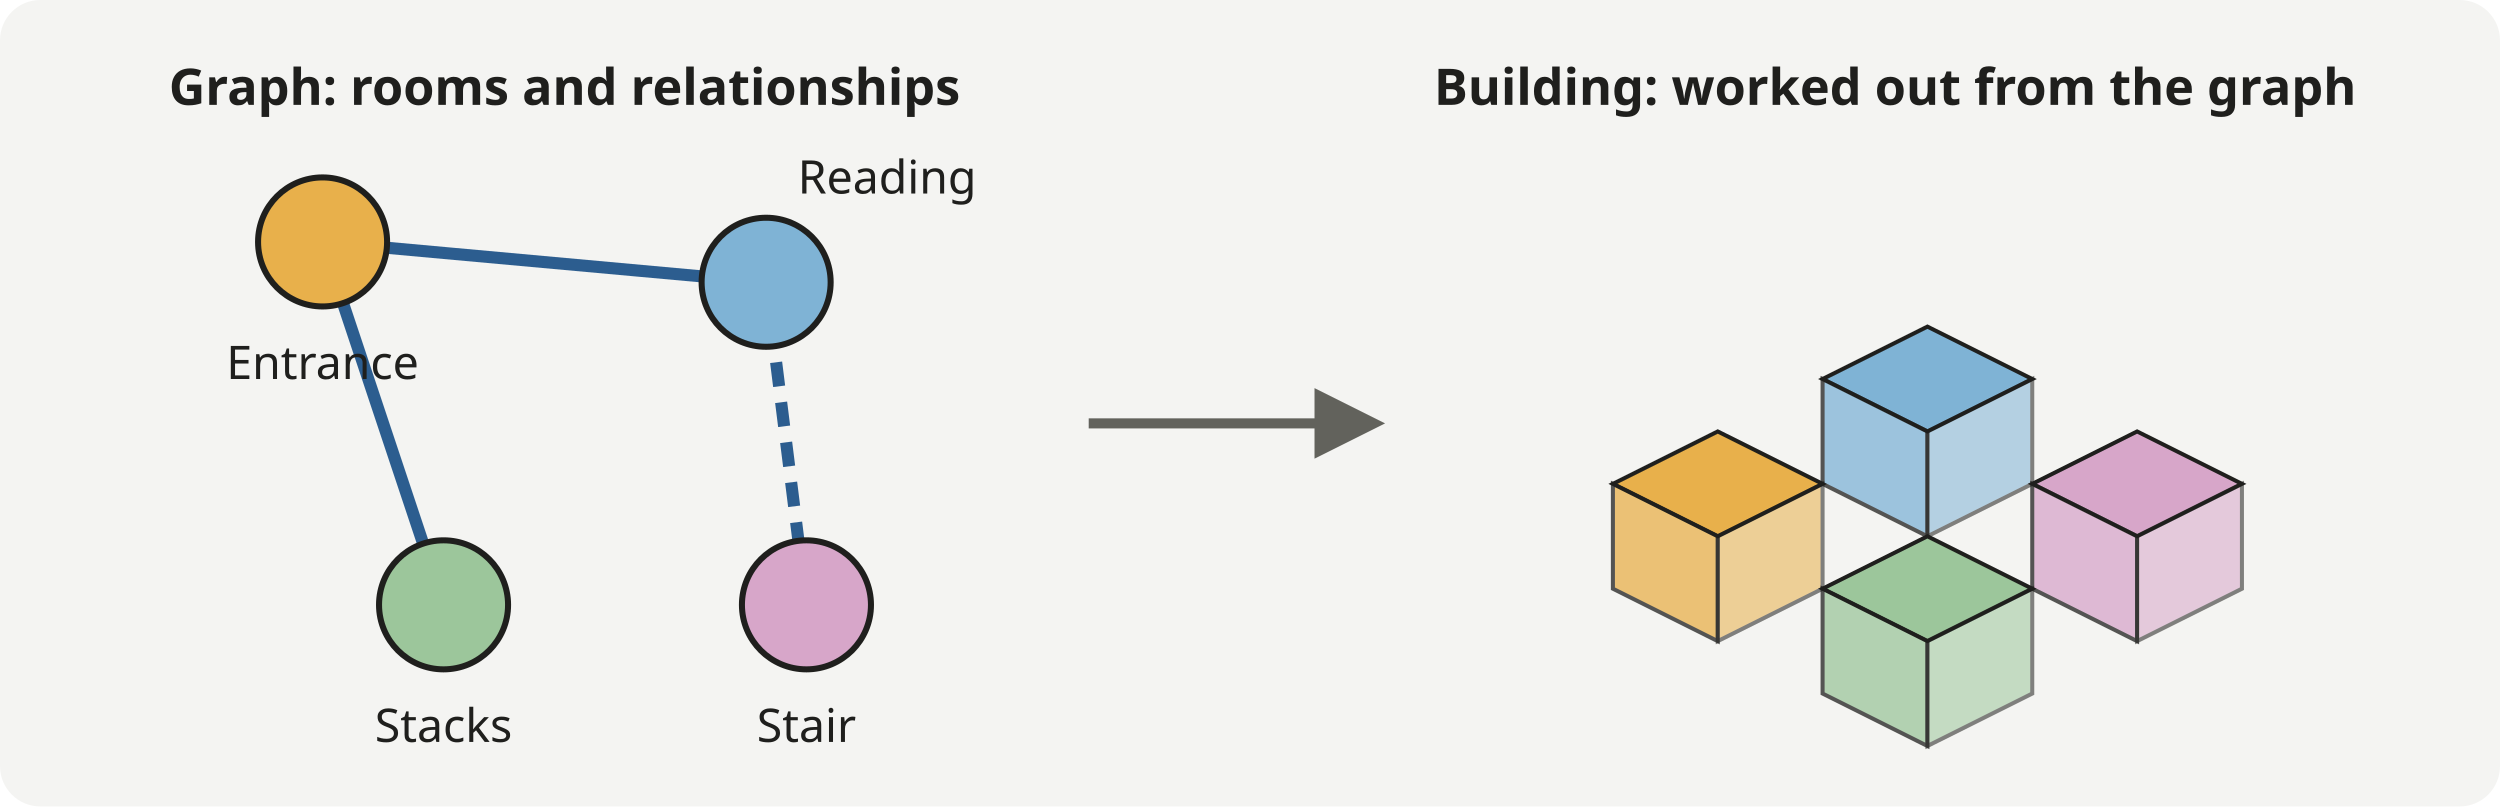
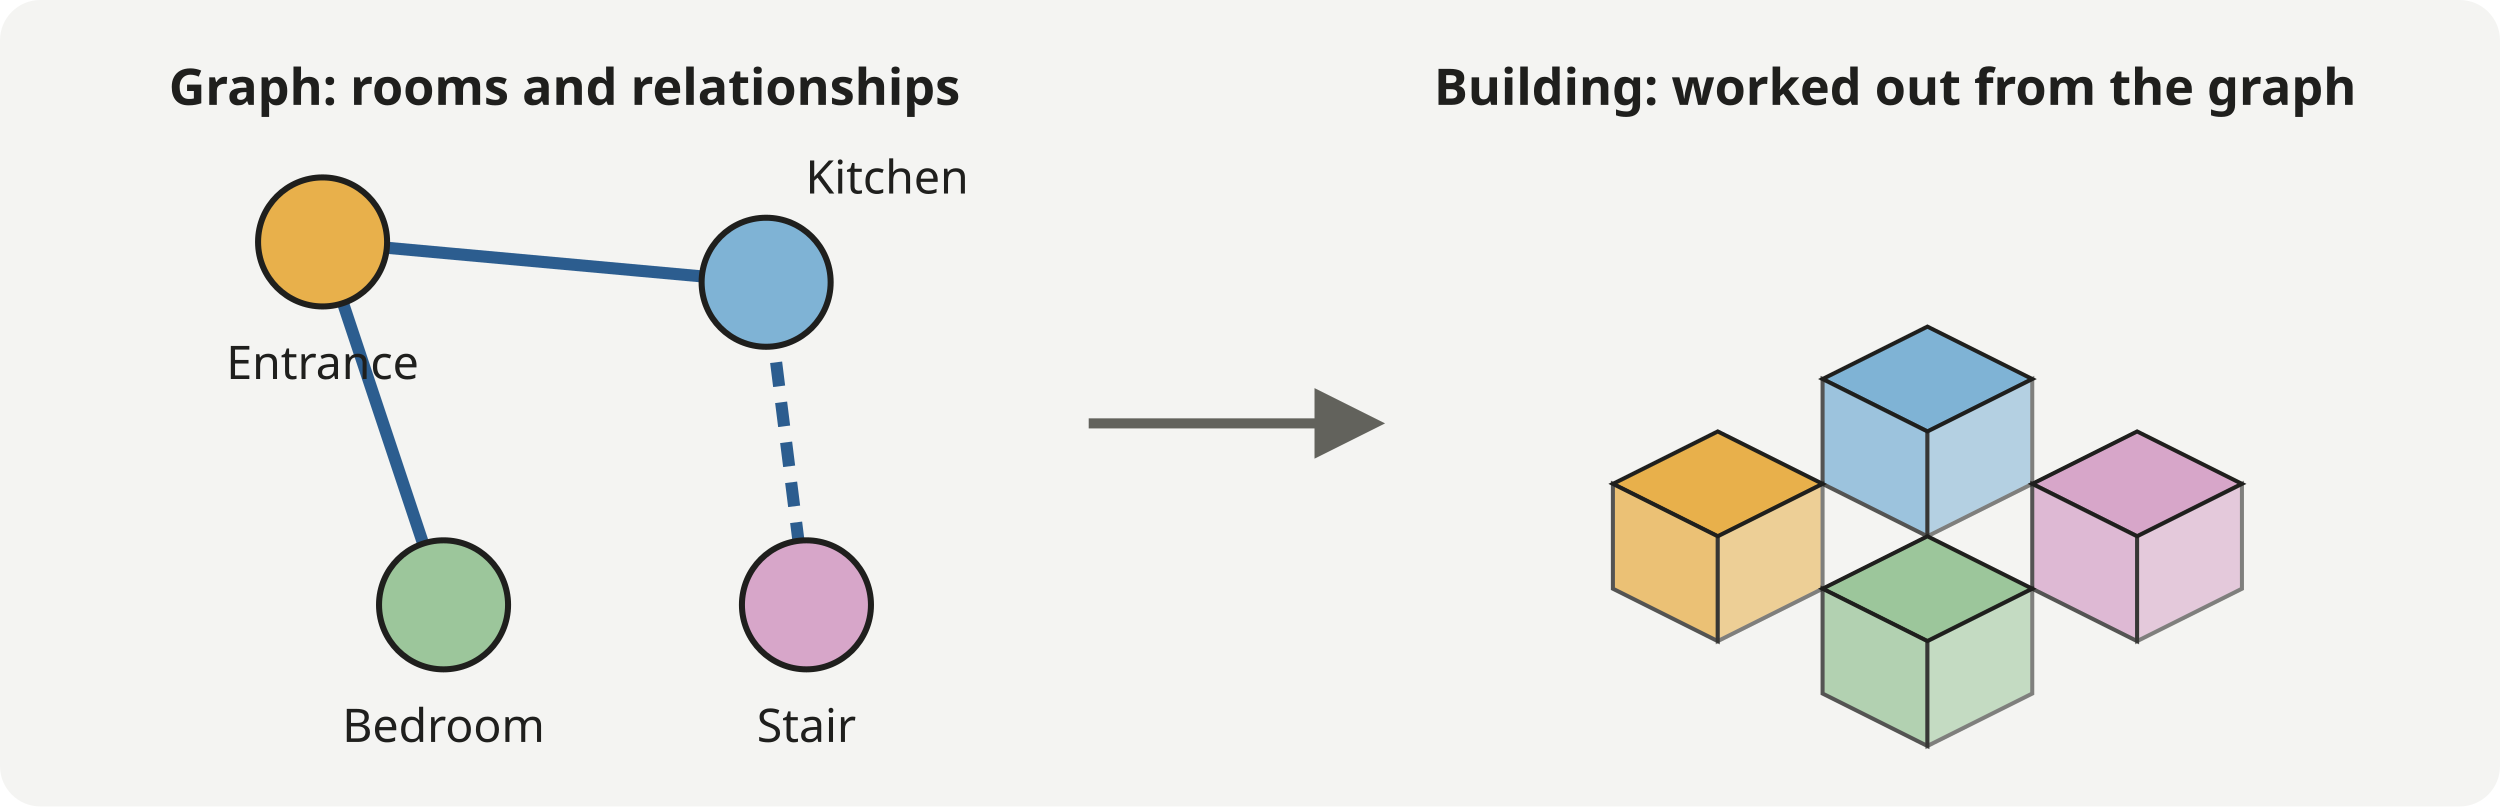
<svg xmlns="http://www.w3.org/2000/svg" viewBox="0 0 620 200" width="620" height="200" role="img" aria-label="A graph of rooms and relationships on the left becomes a building on the right" font-family="Segoe UI, -apple-system, system-ui, sans-serif">
  <defs>
    <marker id="a4" viewBox="0 0 10 10" refX="8" refY="5" markerWidth="7" markerHeight="7" orient="auto">
      <path d="M0 0L10 5L0 10z" fill="#62625c" />
    </marker>
  </defs>
  <rect x="0" y="0" width="620" height="200" rx="10" fill="#f4f4f2" />
  <line x1="80" y1="60" x2="190" y2="70" stroke="#2c5d8f" stroke-width="3" />
  <line x1="80" y1="60" x2="110" y2="150" stroke="#2c5d8f" stroke-width="3" />
  <line x1="190" y1="70" x2="200" y2="150" stroke="#2c5d8f" stroke-width="3" stroke-dasharray="6 4" />
  <circle cx="80" cy="60" r="16" fill="#e8b04b" stroke="#1f1f1d" stroke-width="1.5" />
  <text x="80" y="94" font-size="11.5" fill="#1f1f1d" text-anchor="middle">Entrance</text>
  <circle cx="190" cy="70" r="16" fill="#7fb3d5" stroke="#1f1f1d" stroke-width="1.5" />
-   <text x="220" y="48" font-size="11.5" fill="#1f1f1d" text-anchor="middle">Reading</text>
+   <text x="220" y="48" font-size="11.5" fill="#1f1f1d" text-anchor="middle">Kitchen</text>
  <circle cx="110" cy="150" r="16" fill="#9cc69b" stroke="#1f1f1d" stroke-width="1.5" />
-   <text x="110" y="184" font-size="11.5" fill="#1f1f1d" text-anchor="middle">Stacks</text>
+   <text x="110" y="184" font-size="11.5" fill="#1f1f1d" text-anchor="middle">Bedroom</text>
  <circle cx="200" cy="150" r="16" fill="#d7a6c9" stroke="#1f1f1d" stroke-width="1.5" />
  <text x="200" y="184" font-size="11.5" fill="#1f1f1d" text-anchor="middle">Stair</text>
  <text x="140" y="26" font-size="12.5" fill="#1f1f1d" font-weight="700" text-anchor="middle">Graph: rooms and relationships</text>
  <path d="M270 105 h70" stroke="#62625c" stroke-width="2.5" marker-end="url(#a4)" />
  <path d="M400 120 l26 -13 l26 13 l-26 13z" fill="#e8b04b" stroke="#1f1f1d" />
  <path d="M400 120 v26 l26 13 v-26z" fill="#e8b04b" opacity="0.75" stroke="#1f1f1d" />
  <path d="M452 120 v26 l-26 13 v-26z" fill="#e8b04b" opacity="0.55" stroke="#1f1f1d" />
  <path d="M452 94 l26 -13 l26 13 l-26 13z" fill="#7fb3d5" stroke="#1f1f1d" />
  <path d="M452 94 v26 l26 13 v-26z" fill="#7fb3d5" opacity="0.75" stroke="#1f1f1d" />
  <path d="M504 94 v26 l-26 13 v-26z" fill="#7fb3d5" opacity="0.55" stroke="#1f1f1d" />
  <path d="M452 146 l26 -13 l26 13 l-26 13z" fill="#9cc69b" stroke="#1f1f1d" />
  <path d="M452 146 v26 l26 13 v-26z" fill="#9cc69b" opacity="0.75" stroke="#1f1f1d" />
  <path d="M504 146 v26 l-26 13 v-26z" fill="#9cc69b" opacity="0.55" stroke="#1f1f1d" />
  <path d="M504 120 l26 -13 l26 13 l-26 13z" fill="#d7a6c9" stroke="#1f1f1d" />
  <path d="M504 120 v26 l26 13 v-26z" fill="#d7a6c9" opacity="0.75" stroke="#1f1f1d" />
  <path d="M556 120 v26 l-26 13 v-26z" fill="#d7a6c9" opacity="0.55" stroke="#1f1f1d" />
  <text x="470" y="26" font-size="12.5" fill="#1f1f1d" font-weight="700" text-anchor="middle">Building: worked out from the graph</text>
</svg>
